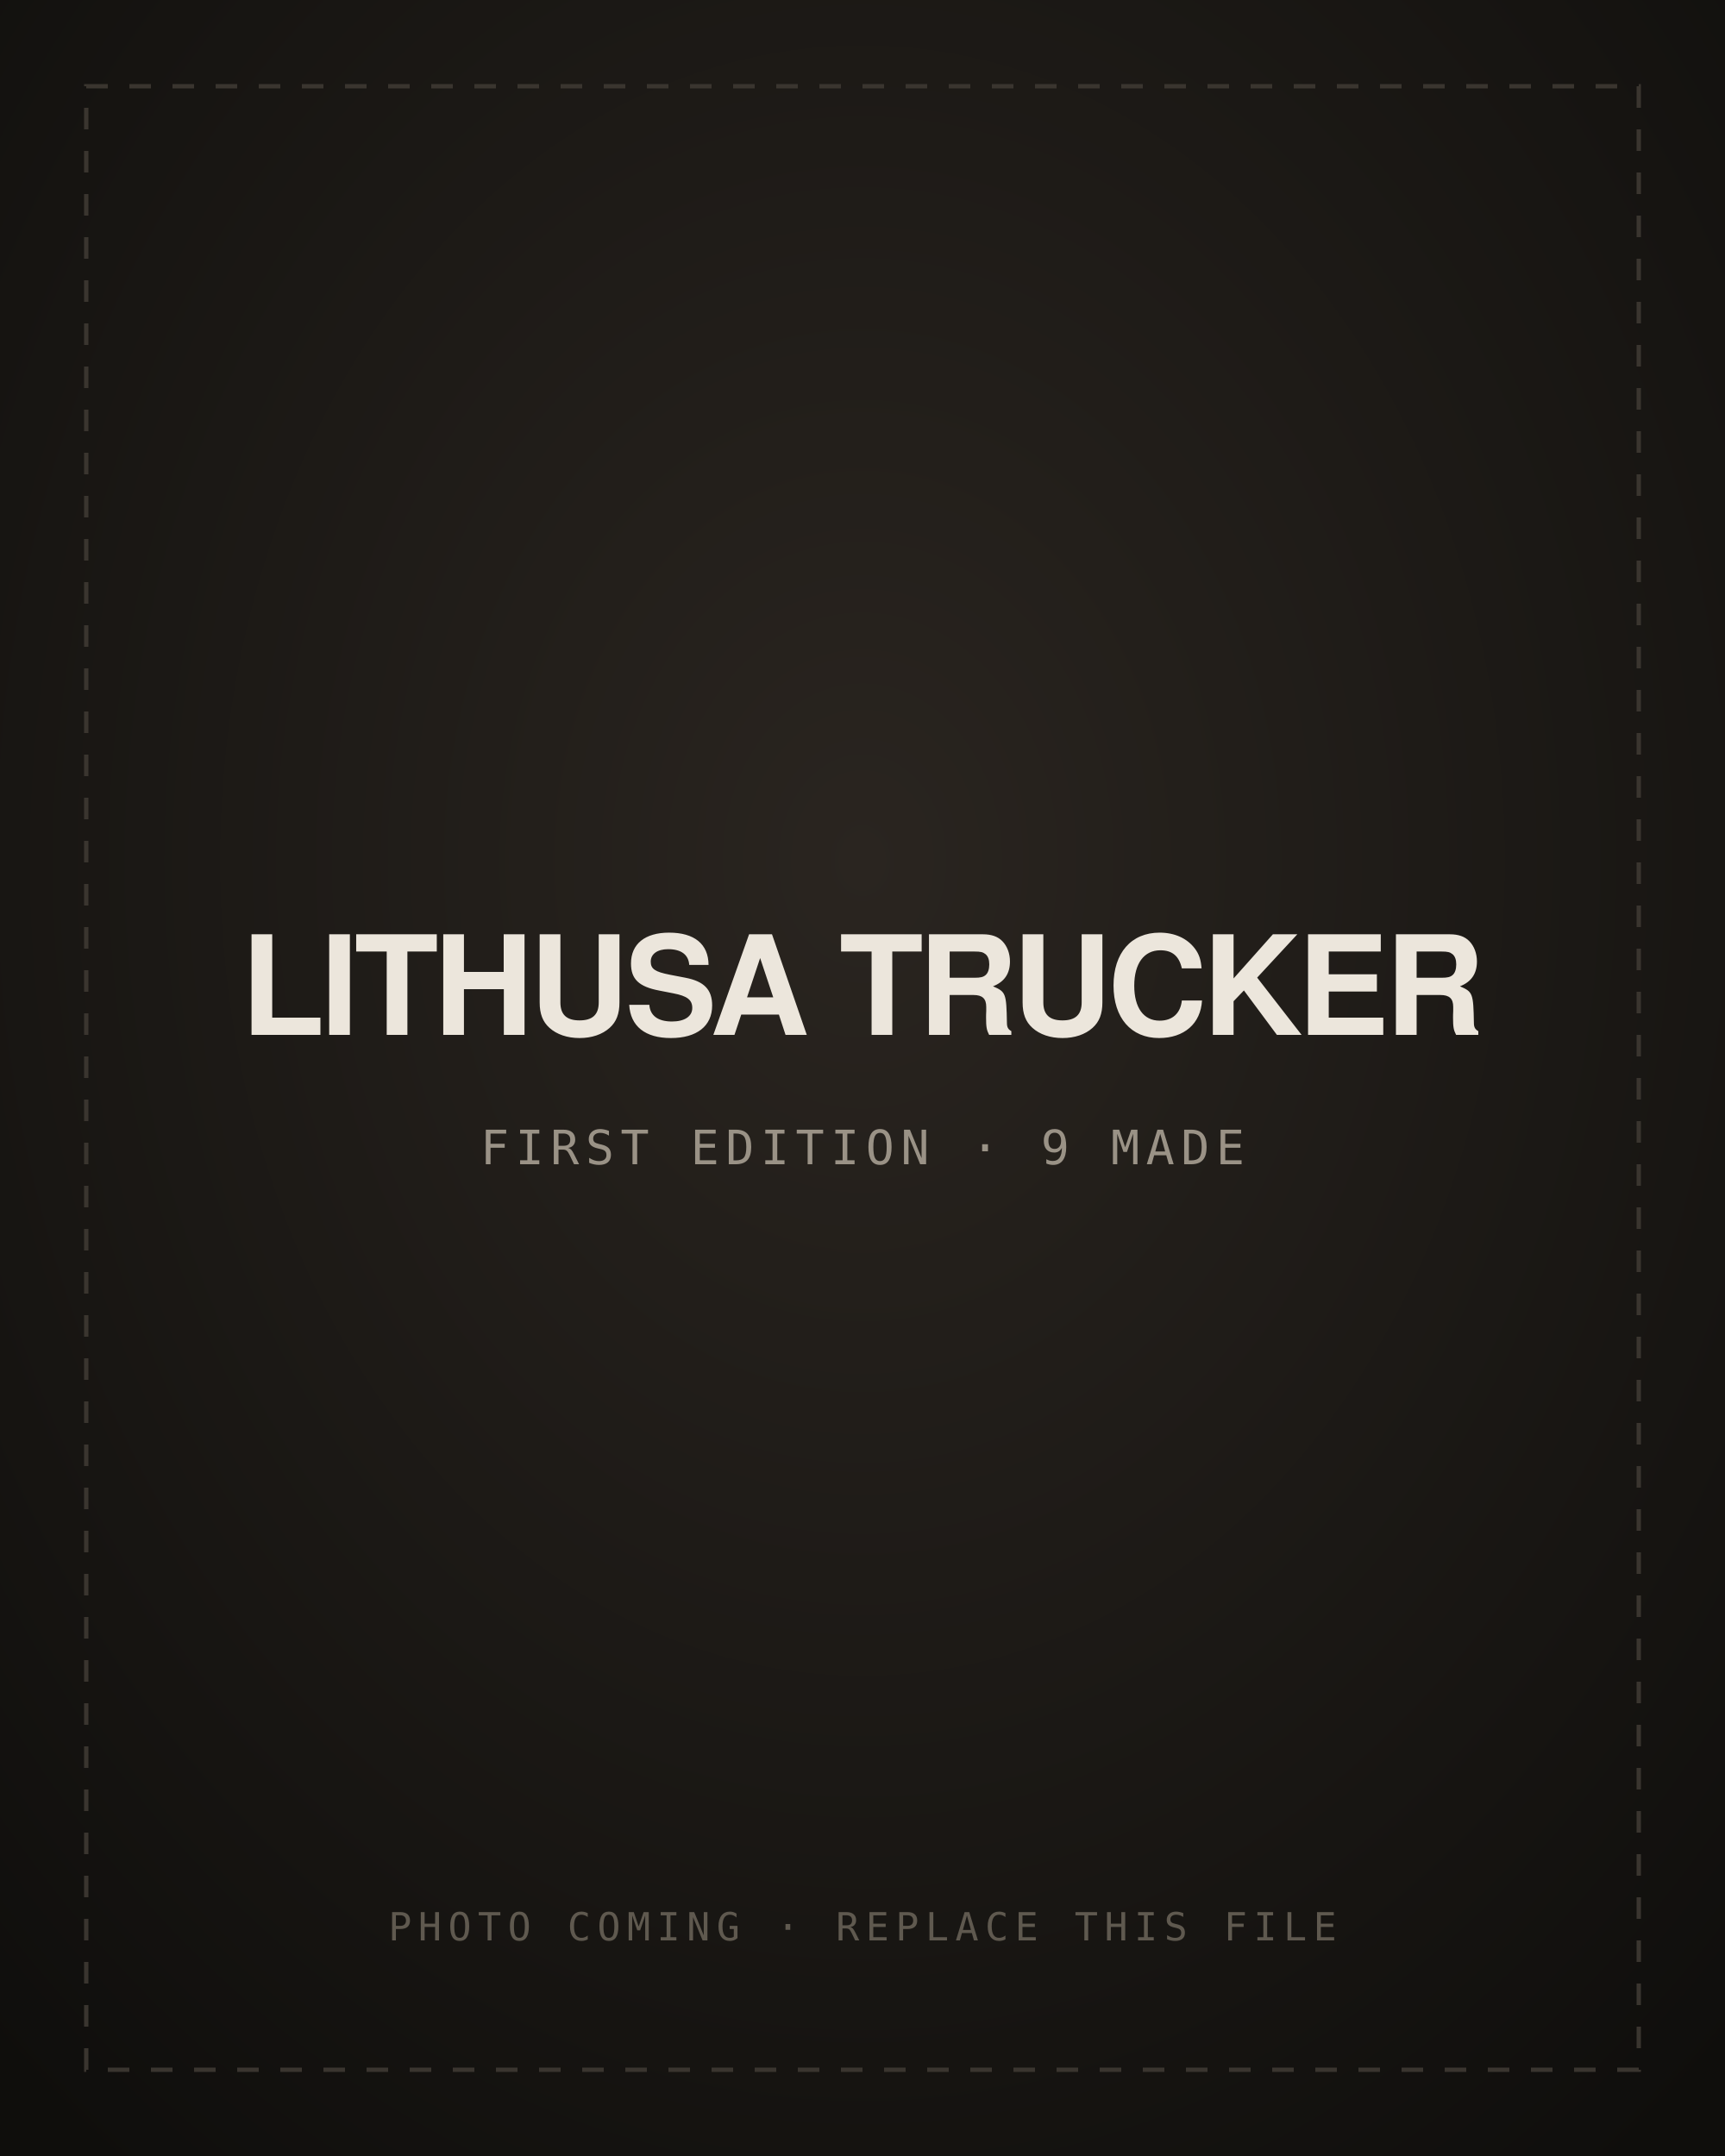
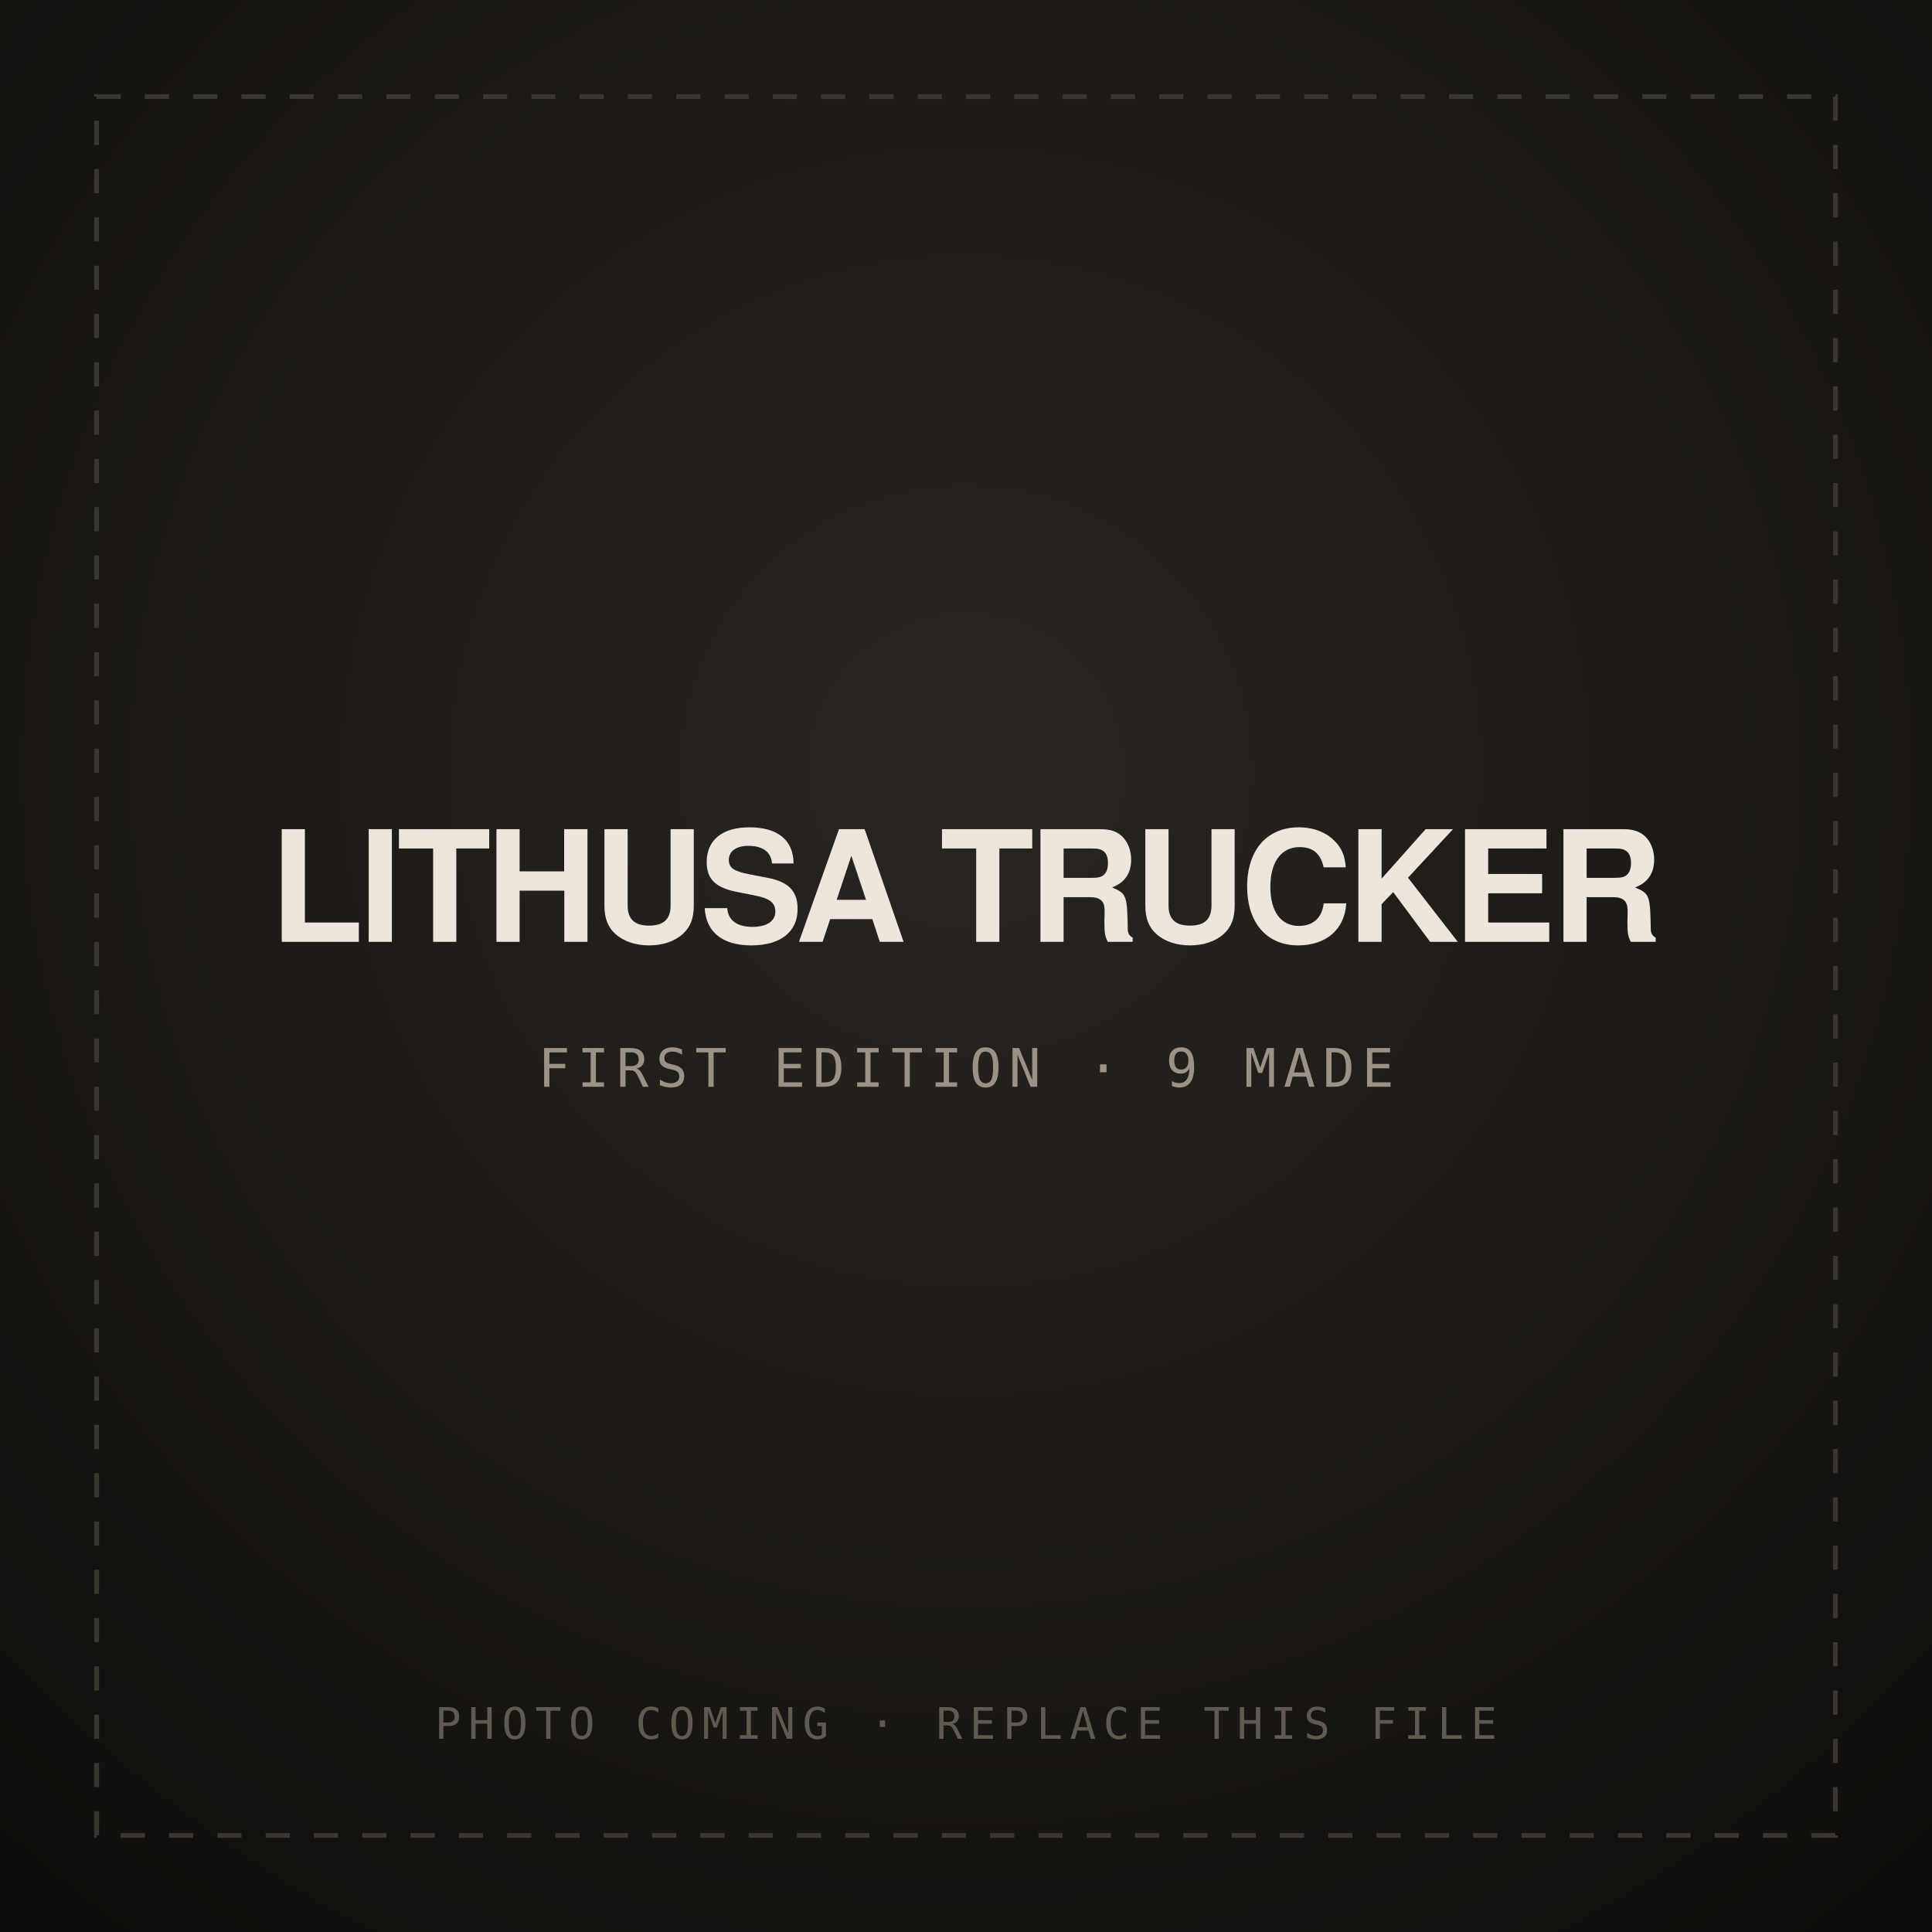
- <svg xmlns="http://www.w3.org/2000/svg" viewBox="0 0 800 1000" width="800" height="1000">
+ <svg xmlns="http://www.w3.org/2000/svg" viewBox="0 0 800 800" width="800" height="800">
  <defs>
    <radialGradient id="g" cx="50%" cy="40%" r="75%">
      <stop offset="0" stop-color="#2a2520" />
      <stop offset="1" stop-color="#0f0e0c" />
    </radialGradient>
  </defs>
-   <rect width="800" height="1000" fill="url(#g)" />
-   <rect x="40" y="40" width="720" height="920" fill="none" stroke="#3a352f" stroke-width="2" stroke-dasharray="10 10" />
-   <text x="400" y="480" fill="#ece6dc" font-family="Helvetica, Arial, sans-serif" font-size="64" font-weight="700" text-anchor="middle" letter-spacing="-2">LITHUSA TRUCKER</text>
-   <text x="400" y="540" fill="#9a9286" font-family="Menlo, monospace" font-size="22" text-anchor="middle" letter-spacing="3">FIRST EDITION · 9 MADE</text>
-   <text x="400" y="900" fill="#5f594f" font-family="Menlo, monospace" font-size="18" text-anchor="middle" letter-spacing="3">PHOTO COMING · REPLACE THIS FILE</text>
+   <rect width="800" height="800" fill="url(#g)" />
+   <rect x="40" y="40" width="720" height="720" fill="none" stroke="#3a352f" stroke-width="2" stroke-dasharray="10 10" />
+   <text x="400" y="390" fill="#ece6dc" font-family="Helvetica, Arial, sans-serif" font-size="64" font-weight="700" text-anchor="middle" letter-spacing="-2">LITHUSA TRUCKER</text>
+   <text x="400" y="450" fill="#9a9286" font-family="Menlo, monospace" font-size="22" text-anchor="middle" letter-spacing="3">FIRST EDITION · 9 MADE</text>
+   <text x="400" y="720" fill="#5f594f" font-family="Menlo, monospace" font-size="18" text-anchor="middle" letter-spacing="3">PHOTO COMING · REPLACE THIS FILE</text>
</svg>
